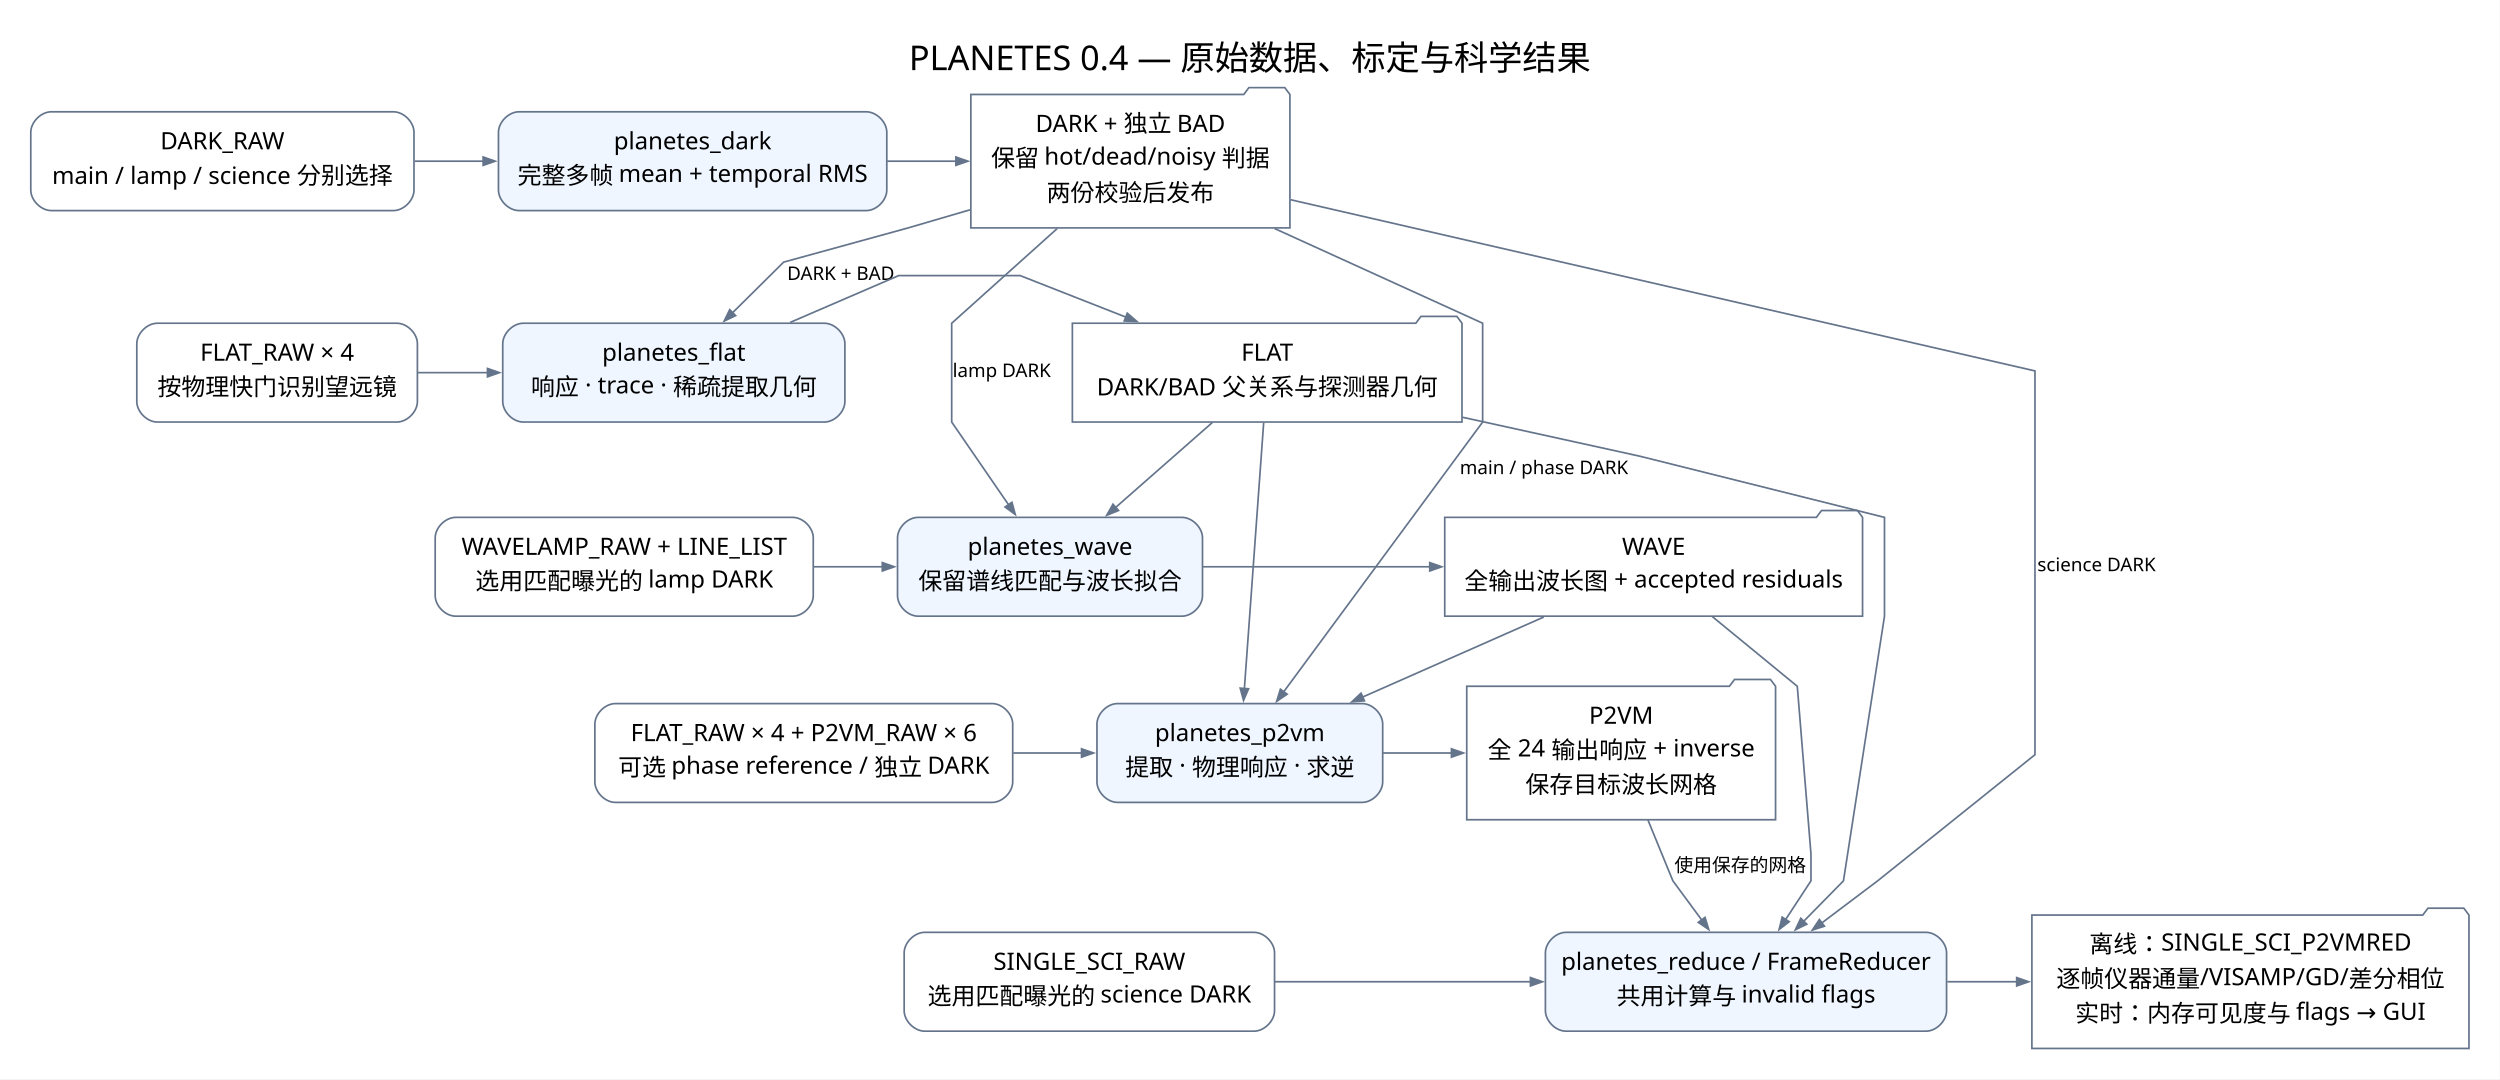
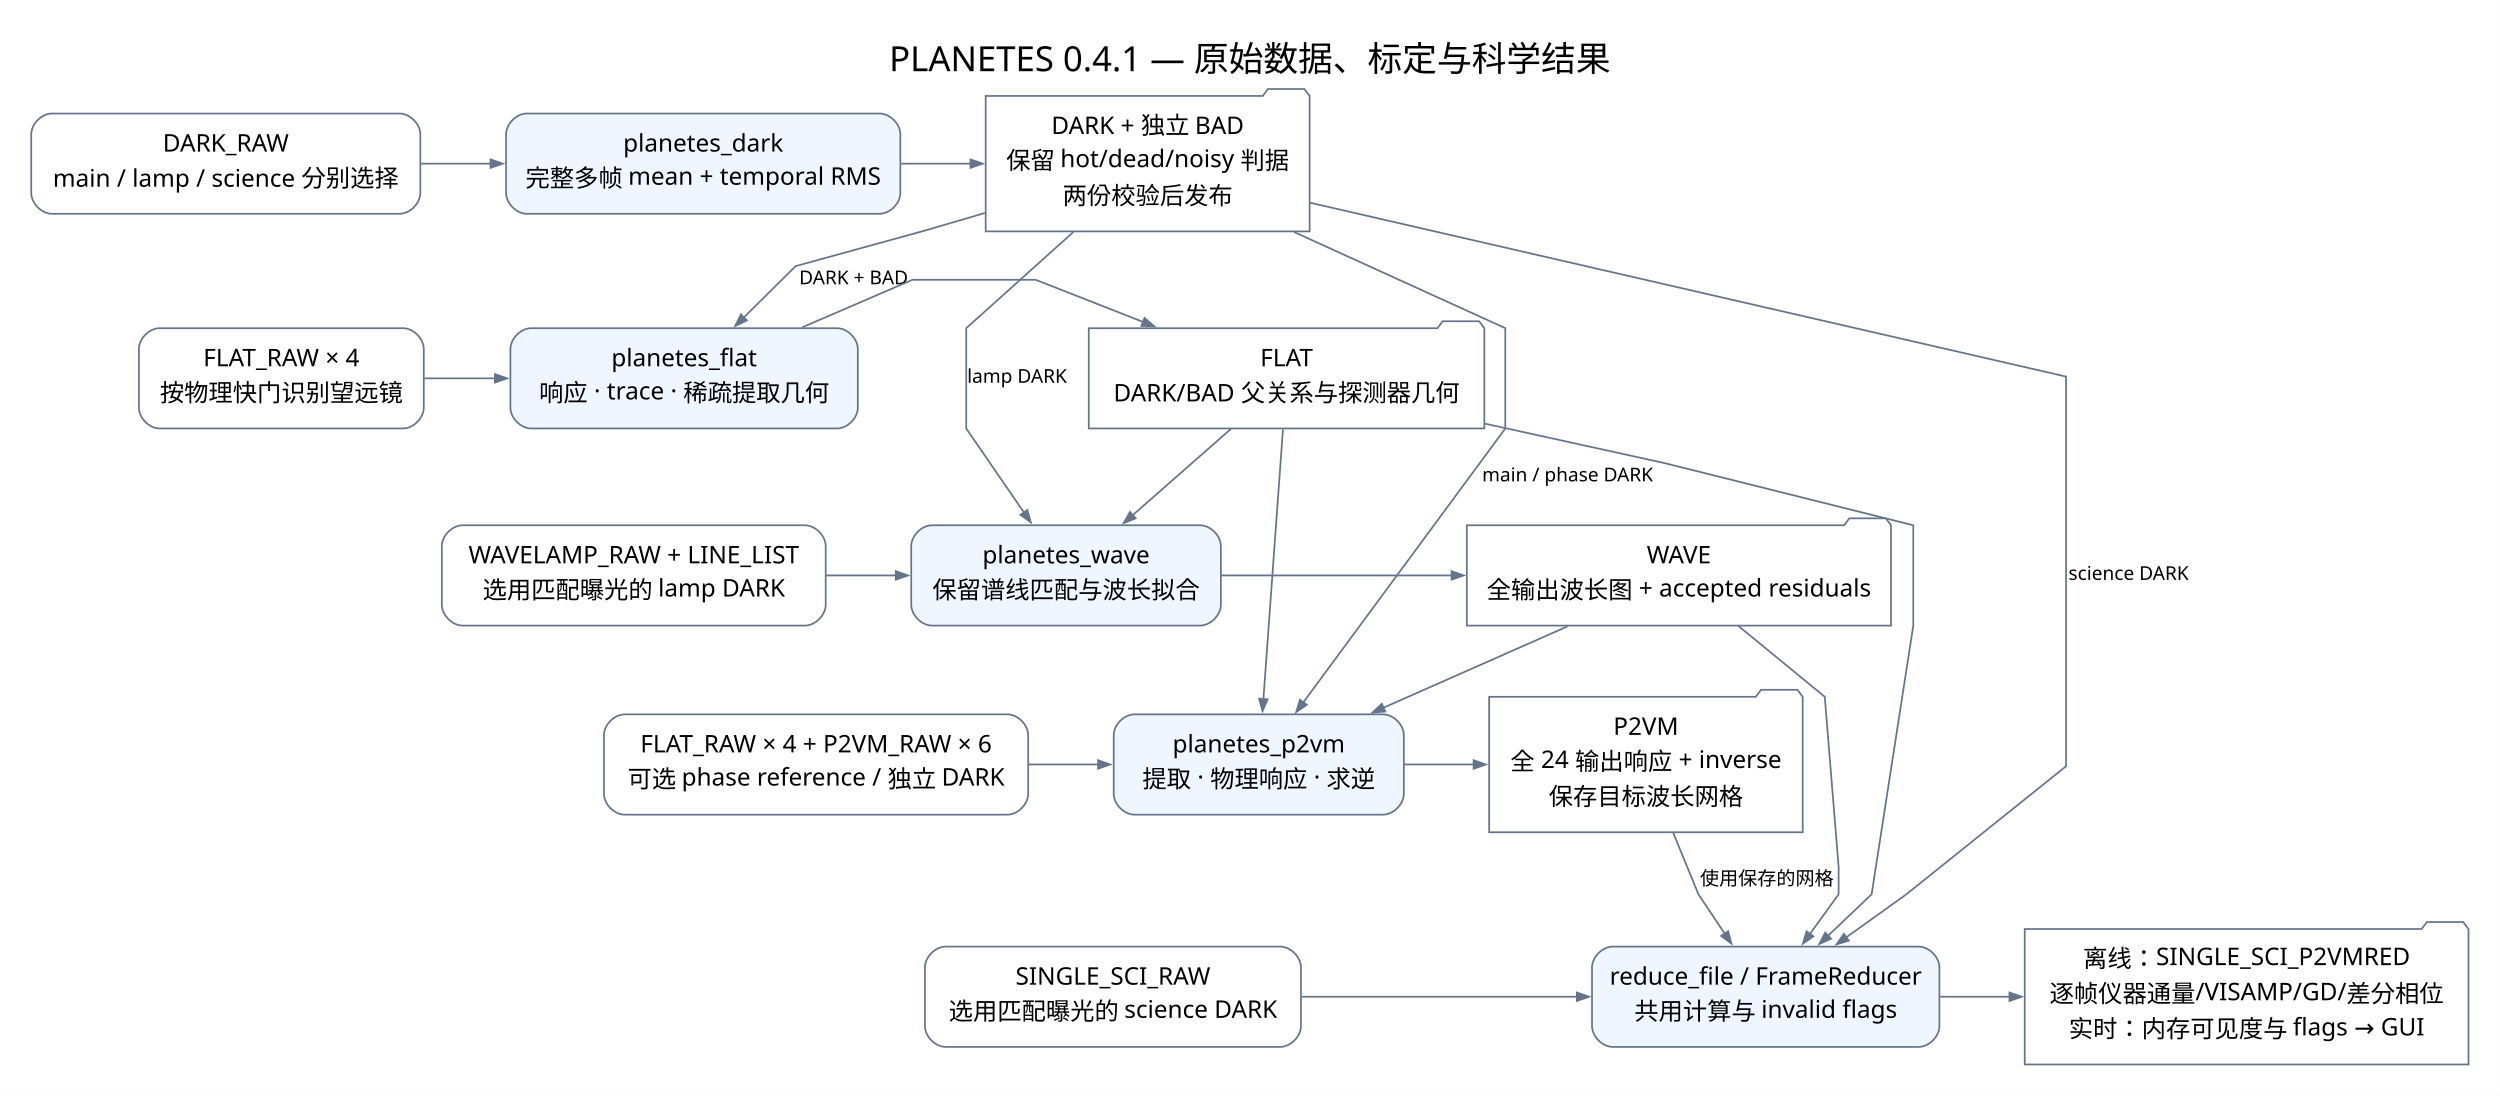
- <svg xmlns="http://www.w3.org/2000/svg" width="1462pt" height="631pt" viewBox="0.00 0.00 1462.00 631.00">
+ <svg xmlns="http://www.w3.org/2000/svg" width="1440pt" height="631pt" viewBox="0.00 0.00 1440.00 631.00">
  <g id="graph0" class="graph" transform="scale(1 1) rotate(0) translate(18 613.15)">
-     <polygon fill="white" stroke="none" points="-18,18 -18,-613.15 1443.85,-613.15 1443.85,18 -18,18" />
-     <text xml:space="preserve" text-anchor="middle" x="712.92" y="-572.15" font-family="PingFang SC" font-size="20.00">PLANETES 0.4 — 原始数据、标定与科学结果</text>
+     <polygon fill="white" stroke="none" points="-18,18 -18,-613.15 1421.85,-613.15 1421.85,18 -18,18" />
+     <text xml:space="preserve" text-anchor="middle" x="701.92" y="-572.15" font-family="PingFang SC" font-size="20.00">PLANETES 0.4.1 — 原始数据、标定与科学结果</text>
    <g id="node1" class="node">
      <path fill="none" stroke="#64748b" d="M212.1,-547.77C212.1,-547.77 12,-547.77 12,-547.77 6,-547.77 0,-541.77 0,-535.77 0,-535.77 0,-502 0,-502 0,-496 6,-490 12,-490 12,-490 212.1,-490 212.1,-490 218.1,-490 224.1,-496 224.1,-502 224.1,-502 224.1,-535.77 224.1,-535.77 224.1,-541.77 218.1,-547.77 212.1,-547.77" />
      <text xml:space="preserve" text-anchor="middle" x="112.05" y="-525.84" font-family="PingFang SC" font-size="14.00">DARK_RAW</text>
      <text xml:space="preserve" text-anchor="middle" x="112.05" y="-505.58" font-family="PingFang SC" font-size="14.00">main / lamp / science 分别选择</text>
    </g>
    <g id="node2" class="node">
      <path fill="#eff6ff" stroke="#64748b" d="M488.6,-547.77C488.6,-547.77 285.5,-547.77 285.5,-547.77 279.5,-547.77 273.5,-541.77 273.5,-535.77 273.5,-535.77 273.5,-502 273.5,-502 273.5,-496 279.5,-490 285.5,-490 285.5,-490 488.6,-490 488.6,-490 494.6,-490 500.6,-496 500.6,-502 500.6,-502 500.6,-535.77 500.6,-535.77 500.6,-541.77 494.6,-547.77 488.6,-547.77" />
      <text xml:space="preserve" text-anchor="middle" x="387.05" y="-525.84" font-family="PingFang SC" font-size="14.00">planetes_dark</text>
      <text xml:space="preserve" text-anchor="middle" x="387.05" y="-505.58" font-family="PingFang SC" font-size="14.00">完整多帧 mean + temporal RMS</text>
    </g>
    <g id="edge1" class="edge">
      <path fill="none" stroke="#64748b" d="M224.52,-518.88C236.39,-518.88 251.5,-518.88 264.71,-518.88" />
      <polygon fill="#64748b" stroke="#64748b" points="264.55,-521.34 271.55,-518.89 264.55,-516.44 264.55,-521.34" />
    </g>
    <g id="node4" class="node">
      <path fill="none" stroke="#64748b" d="M214.1,-424.12C214.1,-424.12 74,-424.12 74,-424.12 68,-424.12 62,-418.12 62,-412.12 62,-412.12 62,-378.34 62,-378.34 62,-372.34 68,-366.34 74,-366.34 74,-366.34 214.1,-366.34 214.1,-366.34 220.1,-366.34 226.1,-372.34 226.1,-378.34 226.1,-378.34 226.1,-412.12 226.1,-412.12 226.1,-418.12 220.1,-424.12 214.1,-424.12" />
      <text xml:space="preserve" text-anchor="middle" x="144.05" y="-402.18" font-family="PingFang SC" font-size="14.00">FLAT_RAW × 4</text>
      <text xml:space="preserve" text-anchor="middle" x="144.05" y="-381.93" font-family="PingFang SC" font-size="14.00">按物理快门识别望远镜</text>
    </g>
    <g id="node3" class="node">
      <polygon fill="none" stroke="#64748b" points="736.35,-557.9 733.35,-561.9 712.35,-561.9 709.35,-557.9 549.75,-557.9 549.75,-479.87 736.35,-479.87 736.35,-557.9" />
      <text xml:space="preserve" text-anchor="middle" x="643.05" y="-535.96" font-family="PingFang SC" font-size="14.00">DARK + 独立 BAD</text>
      <text xml:space="preserve" text-anchor="middle" x="643.05" y="-515.71" font-family="PingFang SC" font-size="14.00">保留 hot/dead/noisy 判据</text>
      <text xml:space="preserve" text-anchor="middle" x="643.05" y="-495.46" font-family="PingFang SC" font-size="14.00">两份校验后发布</text>
    </g>
    <g id="edge2" class="edge">
      <path fill="none" stroke="#64748b" d="M500.8,-518.88C514.26,-518.88 529.87,-518.88 541.33,-518.88" />
      <polygon fill="#64748b" stroke="#64748b" points="541,-521.34 548,-518.89 541,-516.44 541,-521.34" />
    </g>
    <g id="node5" class="node">
      <path fill="#eff6ff" stroke="#64748b" d="M464.1,-424.12C464.1,-424.12 288,-424.12 288,-424.12 282,-424.12 276,-418.12 276,-412.12 276,-412.12 276,-378.34 276,-378.34 276,-372.34 282,-366.34 288,-366.34 288,-366.34 464.1,-366.34 464.1,-366.34 470.1,-366.34 476.1,-372.34 476.1,-378.34 476.1,-378.34 476.1,-412.12 476.1,-412.12 476.1,-418.12 470.1,-424.12 464.1,-424.12" />
      <text xml:space="preserve" text-anchor="middle" x="376.05" y="-402.18" font-family="PingFang SC" font-size="14.00">planetes_flat</text>
      <text xml:space="preserve" text-anchor="middle" x="376.05" y="-381.93" font-family="PingFang SC" font-size="14.00">响应 · trace · 稀疏提取几何</text>
    </g>
    <g id="edge11" class="edge">
      <path fill="none" stroke="#64748b" d="M549.26,-490.46C528.76,-484.46 513.05,-479.87 513.05,-479.87 513.05,-479.87 440.3,-459.87 440.3,-459.87 440.3,-459.87 425.49,-445.2 410.09,-429.95" />
      <polygon fill="#64748b" stroke="#64748b" points="412.19,-428.58 405.49,-425.39 408.74,-432.06 412.19,-428.58" />
      <text xml:space="preserve" text-anchor="middle" x="473.68" y="-449.42" font-family="PingFang SC" font-size="11.00">DARK + BAD</text>
    </g>
    <g id="node8" class="node">
      <path fill="#eff6ff" stroke="#64748b" d="M673.22,-310.59C673.22,-310.59 518.88,-310.59 518.88,-310.59 512.87,-310.59 506.87,-304.59 506.87,-298.59 506.87,-298.59 506.87,-264.81 506.87,-264.81 506.87,-258.81 512.88,-252.81 518.88,-252.81 518.88,-252.81 673.22,-252.81 673.22,-252.81 679.22,-252.81 685.22,-258.81 685.22,-264.81 685.22,-264.81 685.22,-298.59 685.22,-298.59 685.22,-304.59 679.22,-310.59 673.22,-310.59" />
      <text xml:space="preserve" text-anchor="middle" x="596.05" y="-288.65" font-family="PingFang SC" font-size="14.00">planetes_wave</text>
      <text xml:space="preserve" text-anchor="middle" x="596.05" y="-268.4" font-family="PingFang SC" font-size="14.00">保留谱线匹配与波长拟合</text>
    </g>
    <g id="edge12" class="edge">
      <path fill="none" stroke="#64748b" d="M600.24,-479.48C571.39,-453.58 538.55,-424.12 538.55,-424.12 538.55,-424.12 538.55,-366.34 538.55,-366.34 538.55,-366.34 556.09,-340.83 571.79,-317.99" />
      <polygon fill="#64748b" stroke="#64748b" points="573.78,-319.42 575.73,-312.26 569.74,-316.64 573.78,-319.42" />
      <text xml:space="preserve" text-anchor="middle" x="567.8" y="-392.65" font-family="PingFang SC" font-size="11.00">lamp DARK</text>
    </g>
    <g id="node11" class="node">
      <path fill="#eff6ff" stroke="#64748b" d="M778.6,-201.69C778.6,-201.69 635.5,-201.69 635.5,-201.69 629.5,-201.69 623.5,-195.69 623.5,-189.69 623.5,-189.69 623.5,-155.91 623.5,-155.91 623.5,-149.91 629.5,-143.91 635.5,-143.91 635.5,-143.91 778.6,-143.91 778.6,-143.91 784.6,-143.91 790.6,-149.91 790.6,-155.91 790.6,-155.91 790.6,-189.69 790.6,-189.69 790.6,-195.69 784.6,-201.69 778.6,-201.69" />
      <text xml:space="preserve" text-anchor="middle" x="707.05" y="-179.75" font-family="PingFang SC" font-size="14.00">planetes_p2vm</text>
      <text xml:space="preserve" text-anchor="middle" x="707.05" y="-159.5" font-family="PingFang SC" font-size="14.00">提取 · 物理响应 · 求逆</text>
    </g>
    <g id="edge13" class="edge">
      <path fill="none" stroke="#64748b" d="M727.43,-479.48C784.32,-453.58 849.05,-424.12 849.05,-424.12 849.05,-424.12 849.05,-366.34 849.05,-366.34 849.05,-366.34 773.67,-264.13 732.75,-208.64" />
      <polygon fill="#64748b" stroke="#64748b" points="734.72,-207.19 728.6,-203.01 730.78,-210.1 734.72,-207.19" />
      <text xml:space="preserve" text-anchor="middle" x="884.91" y="-335.89" font-family="PingFang SC" font-size="11.00">main / phase DARK</text>
    </g>
    <g id="node14" class="node">
-       <path fill="#eff6ff" stroke="#64748b" d="M1108.35,-67.91C1108.35,-67.91 897.75,-67.91 897.75,-67.91 891.75,-67.91 885.75,-61.91 885.75,-55.91 885.75,-55.91 885.75,-22.12 885.75,-22.12 885.75,-16.12 891.75,-10.12 897.75,-10.12 897.75,-10.12 1108.35,-10.12 1108.35,-10.12 1114.35,-10.12 1120.35,-16.12 1120.35,-22.12 1120.35,-22.12 1120.35,-55.91 1120.35,-55.91 1120.35,-61.91 1114.35,-67.91 1108.35,-67.91" />
-       <text xml:space="preserve" text-anchor="middle" x="1003.05" y="-45.97" font-family="PingFang SC" font-size="14.00">planetes_reduce / FrameReducer</text>
-       <text xml:space="preserve" text-anchor="middle" x="1003.05" y="-25.71" font-family="PingFang SC" font-size="14.00">共用计算与 invalid flags</text>
+       <path fill="#eff6ff" stroke="#64748b" d="M1087.1,-67.91C1087.1,-67.91 911,-67.91 911,-67.91 905,-67.91 899,-61.91 899,-55.91 899,-55.91 899,-22.12 899,-22.12 899,-16.12 905,-10.12 911,-10.12 911,-10.12 1087.1,-10.12 1087.1,-10.12 1093.1,-10.12 1099.1,-16.12 1099.1,-22.12 1099.1,-22.12 1099.1,-55.91 1099.1,-55.91 1099.1,-61.91 1093.1,-67.91 1087.1,-67.91" />
+       <text xml:space="preserve" text-anchor="middle" x="999.05" y="-45.97" font-family="PingFang SC" font-size="14.00">reduce_file / FrameReducer</text>
+       <text xml:space="preserve" text-anchor="middle" x="999.05" y="-25.71" font-family="PingFang SC" font-size="14.00">共用计算与 invalid flags</text>
    </g>
    <g id="edge14" class="edge">
-       <path fill="none" stroke="#64748b" d="M736.71,-496.35C888.65,-461.4 1172.05,-396.23 1172.05,-396.23 1172.05,-396.23 1172.05,-396.23 1172.05,-171.8 1172.05,-171.8 1080.05,-98.03 1080.05,-98.03 1080.05,-98.03 1064.3,-86.16 1047.05,-73.16" />
-       <polygon fill="#64748b" stroke="#64748b" points="1048.92,-71.51 1041.86,-69.25 1045.97,-75.42 1048.92,-71.51" />
+       <path fill="none" stroke="#64748b" d="M736.71,-496.35C888.65,-461.4 1172.05,-396.23 1172.05,-396.23 1172.05,-396.23 1172.05,-396.23 1172.05,-171.8 1172.05,-171.8 1080.05,-98.03 1080.05,-98.03 1080.05,-98.03 1063.48,-86.16 1045.33,-73.16" />
+       <polygon fill="#64748b" stroke="#64748b" points="1046.95,-71.31 1039.83,-69.22 1044.1,-75.29 1046.95,-71.31" />
      <text xml:space="preserve" text-anchor="middle" x="1208.05" y="-279.12" font-family="PingFang SC" font-size="11.00">science DARK</text>
    </g>
    <g id="edge3" class="edge">
      <path fill="none" stroke="#64748b" d="M226.46,-395.23C234.74,-395.23 251.78,-395.23 267.24,-395.23" />
      <polygon fill="#64748b" stroke="#64748b" points="267.08,-397.68 274.08,-395.23 267.08,-392.78 267.08,-397.68" />
    </g>
    <g id="node7" class="node">
      <path fill="none" stroke="#64748b" d="M445.6,-310.59C445.6,-310.59 248.5,-310.59 248.5,-310.59 242.5,-310.59 236.5,-304.59 236.5,-298.59 236.5,-298.59 236.5,-264.81 236.5,-264.81 236.5,-258.81 242.5,-252.81 248.5,-252.81 248.5,-252.81 445.6,-252.81 445.6,-252.81 451.6,-252.81 457.6,-258.81 457.6,-264.81 457.6,-264.81 457.6,-298.59 457.6,-298.59 457.6,-304.59 451.6,-310.59 445.6,-310.59" />
      <text xml:space="preserve" text-anchor="middle" x="347.05" y="-288.65" font-family="PingFang SC" font-size="14.00">WAVELAMP_RAW + LINE_LIST</text>
      <text xml:space="preserve" text-anchor="middle" x="347.05" y="-268.4" font-family="PingFang SC" font-size="14.00">选用匹配曝光的 lamp DARK</text>
    </g>
    <g id="node6" class="node">
      <polygon fill="none" stroke="#64748b" points="836.97,-424.12 833.97,-428.12 812.97,-428.12 809.97,-424.12 609.12,-424.12 609.12,-366.34 836.97,-366.34 836.97,-424.12" />
      <text xml:space="preserve" text-anchor="middle" x="723.05" y="-402.18" font-family="PingFang SC" font-size="14.00">FLAT</text>
      <text xml:space="preserve" text-anchor="middle" x="723.05" y="-381.93" font-family="PingFang SC" font-size="14.00">DARK/BAD 父关系与探测器几何</text>
    </g>
    <g id="edge4" class="edge">
      <path fill="none" stroke="#64748b" d="M444.11,-424.61C476.2,-438.46 507.55,-451.99 507.55,-451.99 507.55,-451.99 578.55,-451.99 578.55,-451.99 578.55,-451.99 608.08,-440.4 640.44,-427.68" />
      <polygon fill="#64748b" stroke="#64748b" points="641.23,-430 646.85,-425.16 639.44,-425.44 641.23,-430" />
    </g>
    <g id="edge15" class="edge">
      <path fill="none" stroke="#64748b" d="M691,-366.09C673.71,-350.9 652.24,-332.05 634.1,-316.12" />
      <polygon fill="#64748b" stroke="#64748b" points="636.1,-314.61 629.22,-311.83 632.87,-318.29 636.1,-314.61" />
    </g>
    <g id="edge16" class="edge">
      <path fill="none" stroke="#64748b" d="M720.99,-365.86C718.11,-326.18 712.88,-254.07 709.71,-210.39" />
      <polygon fill="#64748b" stroke="#64748b" points="712.16,-210.37 709.21,-203.56 707.27,-210.72 712.16,-210.37" />
    </g>
    <g id="edge17" class="edge">
-       <path fill="none" stroke="#64748b" d="M837.16,-369.16C889.9,-357.58 941.05,-346.34 941.05,-346.34 941.05,-346.34 1084.05,-310.59 1084.05,-310.59 1084.05,-310.59 1084.05,-252.81 1084.05,-252.81 1084.05,-252.81 1060.05,-98.03 1060.05,-98.03 1060.05,-98.03 1049,-86.78 1036.62,-74.19" />
-       <polygon fill="#64748b" stroke="#64748b" points="1038.6,-72.7 1031.94,-69.42 1035.1,-76.13 1038.6,-72.7" />
+       <path fill="none" stroke="#64748b" d="M837.16,-369.16C889.9,-357.58 941.05,-346.34 941.05,-346.34 941.05,-346.34 1084.05,-310.59 1084.05,-310.59 1084.05,-310.59 1084.05,-252.81 1084.05,-252.81 1084.05,-252.81 1060.05,-98.03 1060.05,-98.03 1060.05,-98.03 1048.22,-86.78 1034.98,-74.19" />
+       <polygon fill="#64748b" stroke="#64748b" points="1036.69,-72.43 1029.93,-69.39 1033.32,-75.99 1036.69,-72.43" />
    </g>
    <g id="edge5" class="edge">
      <path fill="none" stroke="#64748b" d="M457.69,-281.7C471.25,-281.7 487.03,-281.7 498.27,-281.7" />
      <polygon fill="#64748b" stroke="#64748b" points="497.98,-284.15 504.98,-281.7 497.98,-279.25 497.98,-284.15" />
    </g>
    <g id="node10" class="node">
      <path fill="none" stroke="#64748b" d="M562.23,-201.69C562.23,-201.69 341.88,-201.69 341.88,-201.69 335.88,-201.69 329.88,-195.69 329.88,-189.69 329.88,-189.69 329.88,-155.91 329.88,-155.91 329.88,-149.91 335.88,-143.91 341.88,-143.91 341.88,-143.91 562.23,-143.91 562.23,-143.91 568.23,-143.91 574.23,-149.91 574.23,-155.91 574.23,-155.91 574.23,-189.69 574.23,-189.69 574.23,-195.69 568.23,-201.69 562.23,-201.69" />
      <text xml:space="preserve" text-anchor="middle" x="452.05" y="-179.75" font-family="PingFang SC" font-size="14.00">FLAT_RAW × 4 + P2VM_RAW × 6</text>
      <text xml:space="preserve" text-anchor="middle" x="452.05" y="-159.5" font-family="PingFang SC" font-size="14.00">可选 phase reference / 独立 DARK</text>
    </g>
    <g id="node9" class="node">
      <polygon fill="none" stroke="#64748b" points="1071.22,-310.59 1068.22,-314.59 1047.22,-314.59 1044.22,-310.59 826.88,-310.59 826.88,-252.81 1071.22,-252.81 1071.22,-310.59" />
      <text xml:space="preserve" text-anchor="middle" x="949.05" y="-288.65" font-family="PingFang SC" font-size="14.00">WAVE</text>
      <text xml:space="preserve" text-anchor="middle" x="949.05" y="-268.4" font-family="PingFang SC" font-size="14.00">全输出波长图 + accepted residuals</text>
    </g>
    <g id="edge6" class="edge">
      <path fill="none" stroke="#64748b" d="M685.53,-281.7C701.79,-281.7 713.72,-281.7 713.72,-281.7 713.72,-281.7 787.73,-281.7 818.35,-281.7" />
      <polygon fill="#64748b" stroke="#64748b" points="818.11,-284.15 825.11,-281.7 818.11,-279.25 818.11,-284.15" />
    </g>
    <g id="edge18" class="edge">
      <path fill="none" stroke="#64748b" d="M884.83,-252.33C852.16,-237.9 812.34,-220.31 778.67,-205.43" />
      <polygon fill="#64748b" stroke="#64748b" points="779.92,-203.31 772.53,-202.72 777.94,-207.79 779.92,-203.31" />
    </g>
    <g id="edge19" class="edge">
-       <path fill="none" stroke="#64748b" d="M983.22,-252.68C1006.47,-233.61 1033.05,-211.81 1033.05,-211.81 1033.05,-211.81 1041.05,-113.78 1041.05,-113.78 1041.05,-113.78 1041.05,-98.03 1041.05,-98.03 1041.05,-98.03 1034.07,-87.38 1026.1,-75.21" />
-       <polygon fill="#64748b" stroke="#64748b" points="1028.32,-74.12 1022.43,-69.61 1024.22,-76.81 1028.32,-74.12" />
+       <path fill="none" stroke="#64748b" d="M983.22,-252.68C1006.47,-233.61 1033.05,-211.81 1033.05,-211.81 1033.05,-211.81 1041.05,-113.78 1041.05,-113.78 1041.05,-113.78 1041.05,-98.03 1041.05,-98.03 1041.05,-98.03 1033.34,-87.38 1024.53,-75.21" />
+       <polygon fill="#64748b" stroke="#64748b" points="1026.53,-73.8 1020.45,-69.57 1022.57,-76.68 1026.53,-73.8" />
    </g>
    <g id="edge7" class="edge">
      <path fill="none" stroke="#64748b" d="M574.58,-172.8C589.52,-172.8 605.3,-172.8 614.65,-172.8" />
      <polygon fill="#64748b" stroke="#64748b" points="614.49,-175.25 621.49,-172.8 614.49,-170.35 614.49,-175.25" />
    </g>
    <g id="node13" class="node">
-       <path fill="none" stroke="#64748b" d="M715.35,-67.91C715.35,-67.91 522.75,-67.91 522.75,-67.91 516.75,-67.91 510.75,-61.91 510.75,-55.91 510.75,-55.91 510.75,-22.12 510.75,-22.12 510.75,-16.12 516.75,-10.12 522.75,-10.12 522.75,-10.12 715.35,-10.12 715.35,-10.12 721.35,-10.12 727.35,-16.12 727.35,-22.12 727.35,-22.12 727.35,-55.91 727.35,-55.91 727.35,-61.91 721.35,-67.91 715.35,-67.91" />
-       <text xml:space="preserve" text-anchor="middle" x="619.05" y="-45.97" font-family="PingFang SC" font-size="14.00">SINGLE_SCI_RAW</text>
-       <text xml:space="preserve" text-anchor="middle" x="619.05" y="-25.71" font-family="PingFang SC" font-size="14.00">选用匹配曝光的 science DARK</text>
+       <path fill="none" stroke="#64748b" d="M719.35,-67.91C719.35,-67.91 526.75,-67.91 526.75,-67.91 520.75,-67.91 514.75,-61.91 514.75,-55.91 514.75,-55.91 514.75,-22.12 514.75,-22.12 514.75,-16.12 520.75,-10.12 526.75,-10.12 526.75,-10.12 719.35,-10.12 719.35,-10.12 725.35,-10.12 731.35,-16.12 731.35,-22.12 731.35,-22.12 731.35,-55.91 731.35,-55.91 731.35,-61.91 725.35,-67.91 719.35,-67.91" />
+       <text xml:space="preserve" text-anchor="middle" x="623.05" y="-45.97" font-family="PingFang SC" font-size="14.00">SINGLE_SCI_RAW</text>
+       <text xml:space="preserve" text-anchor="middle" x="623.05" y="-25.71" font-family="PingFang SC" font-size="14.00">选用匹配曝光的 science DARK</text>
    </g>
    <g id="node12" class="node">
      <polygon fill="none" stroke="#64748b" points="1020.35,-211.81 1017.35,-215.81 996.35,-215.81 993.35,-211.81 839.75,-211.81 839.75,-133.78 1020.35,-133.78 1020.35,-211.81" />
      <text xml:space="preserve" text-anchor="middle" x="930.05" y="-189.87" font-family="PingFang SC" font-size="14.00">P2VM</text>
      <text xml:space="preserve" text-anchor="middle" x="930.05" y="-169.62" font-family="PingFang SC" font-size="14.00">全 24 输出响应 + inverse</text>
      <text xml:space="preserve" text-anchor="middle" x="930.05" y="-149.37" font-family="PingFang SC" font-size="14.00">保存目标波长网格</text>
    </g>
    <g id="edge8" class="edge">
      <path fill="none" stroke="#64748b" d="M790.8,-172.8C800.89,-172.8 817.33,-172.8 831.14,-172.8" />
      <polygon fill="#64748b" stroke="#64748b" points="830.8,-175.25 837.8,-172.8 830.8,-170.35 830.8,-175.25" />
    </g>
    <g id="edge20" class="edge">
-       <path fill="none" stroke="#64748b" d="M945.71,-133.62C953.09,-115.62 960.3,-98.03 960.3,-98.03 960.3,-98.03 968.29,-87.18 977.37,-74.87" />
-       <polygon fill="#64748b" stroke="#64748b" points="979.1,-76.65 981.28,-69.56 975.15,-73.74 979.1,-76.65" />
+       <path fill="none" stroke="#64748b" d="M945.71,-133.62C953.09,-115.62 960.3,-98.03 960.3,-98.03 960.3,-98.03 967.41,-87.38 975.55,-75.21" />
+       <polygon fill="#64748b" stroke="#64748b" points="977.44,-76.78 979.29,-69.6 973.36,-74.06 977.44,-76.78" />
      <text xml:space="preserve" text-anchor="middle" x="999.67" y="-103.33" font-family="PingFang SC" font-size="11.00">使用保存的网格</text>
    </g>
    <g id="edge9" class="edge">
-       <path fill="none" stroke="#64748b" d="M727.61,-39.02C739.3,-39.02 747.05,-39.02 747.05,-39.02 747.05,-39.02 875.05,-39.02 875.05,-39.02 875.05,-39.02 875.81,-39.02 877.2,-39.02" />
-       <polygon fill="#64748b" stroke="#64748b" points="877.01,-41.47 884.01,-39.02 877.01,-36.57 877.01,-41.47" />
+       <path fill="none" stroke="#64748b" d="M731.74,-39.02C741.84,-39.02 748.38,-39.02 748.38,-39.02 748.38,-39.02 873.72,-39.02 873.72,-39.02 873.72,-39.02 880.28,-39.02 890.4,-39.02" />
+       <polygon fill="#64748b" stroke="#64748b" points="890.26,-41.47 897.26,-39.02 890.26,-36.57 890.26,-41.47" />
    </g>
    <g id="node15" class="node">
-       <polygon fill="none" stroke="#64748b" points="1425.85,-78.03 1422.85,-82.03 1401.85,-82.03 1398.85,-78.03 1170.25,-78.03 1170.25,0 1425.85,0 1425.85,-78.03" />
-       <text xml:space="preserve" text-anchor="middle" x="1298.05" y="-56.09" font-family="PingFang SC" font-size="14.00">离线：SINGLE_SCI_P2VMRED</text>
-       <text xml:space="preserve" text-anchor="middle" x="1298.05" y="-35.84" font-family="PingFang SC" font-size="14.00">逐帧仪器通量/VISAMP/GD/差分相位</text>
-       <text xml:space="preserve" text-anchor="middle" x="1298.05" y="-15.59" font-family="PingFang SC" font-size="14.00">实时：内存可见度与 flags → GUI</text>
+       <polygon fill="none" stroke="#64748b" points="1403.85,-78.03 1400.85,-82.03 1379.85,-82.03 1376.85,-78.03 1148.25,-78.03 1148.25,0 1403.85,0 1403.85,-78.03" />
+       <text xml:space="preserve" text-anchor="middle" x="1276.05" y="-56.09" font-family="PingFang SC" font-size="14.00">离线：SINGLE_SCI_P2VMRED</text>
+       <text xml:space="preserve" text-anchor="middle" x="1276.05" y="-35.84" font-family="PingFang SC" font-size="14.00">逐帧仪器通量/VISAMP/GD/差分相位</text>
+       <text xml:space="preserve" text-anchor="middle" x="1276.05" y="-15.59" font-family="PingFang SC" font-size="14.00">实时：内存可见度与 flags → GUI</text>
    </g>
    <g id="edge10" class="edge">
-       <path fill="none" stroke="#64748b" d="M1120.81,-39.02C1132.4,-39.02 1147.52,-39.02 1161.42,-39.02" />
-       <polygon fill="#64748b" stroke="#64748b" points="1161.36,-41.47 1168.36,-39.02 1161.36,-36.57 1161.36,-41.47" />
+       <path fill="none" stroke="#64748b" d="M1099.58,-39.02C1108.74,-39.02 1124.3,-39.02 1139.57,-39.02" />
+       <polygon fill="#64748b" stroke="#64748b" points="1139.46,-41.47 1146.46,-39.02 1139.46,-36.57 1139.46,-41.47" />
    </g>
  </g>
</svg>
